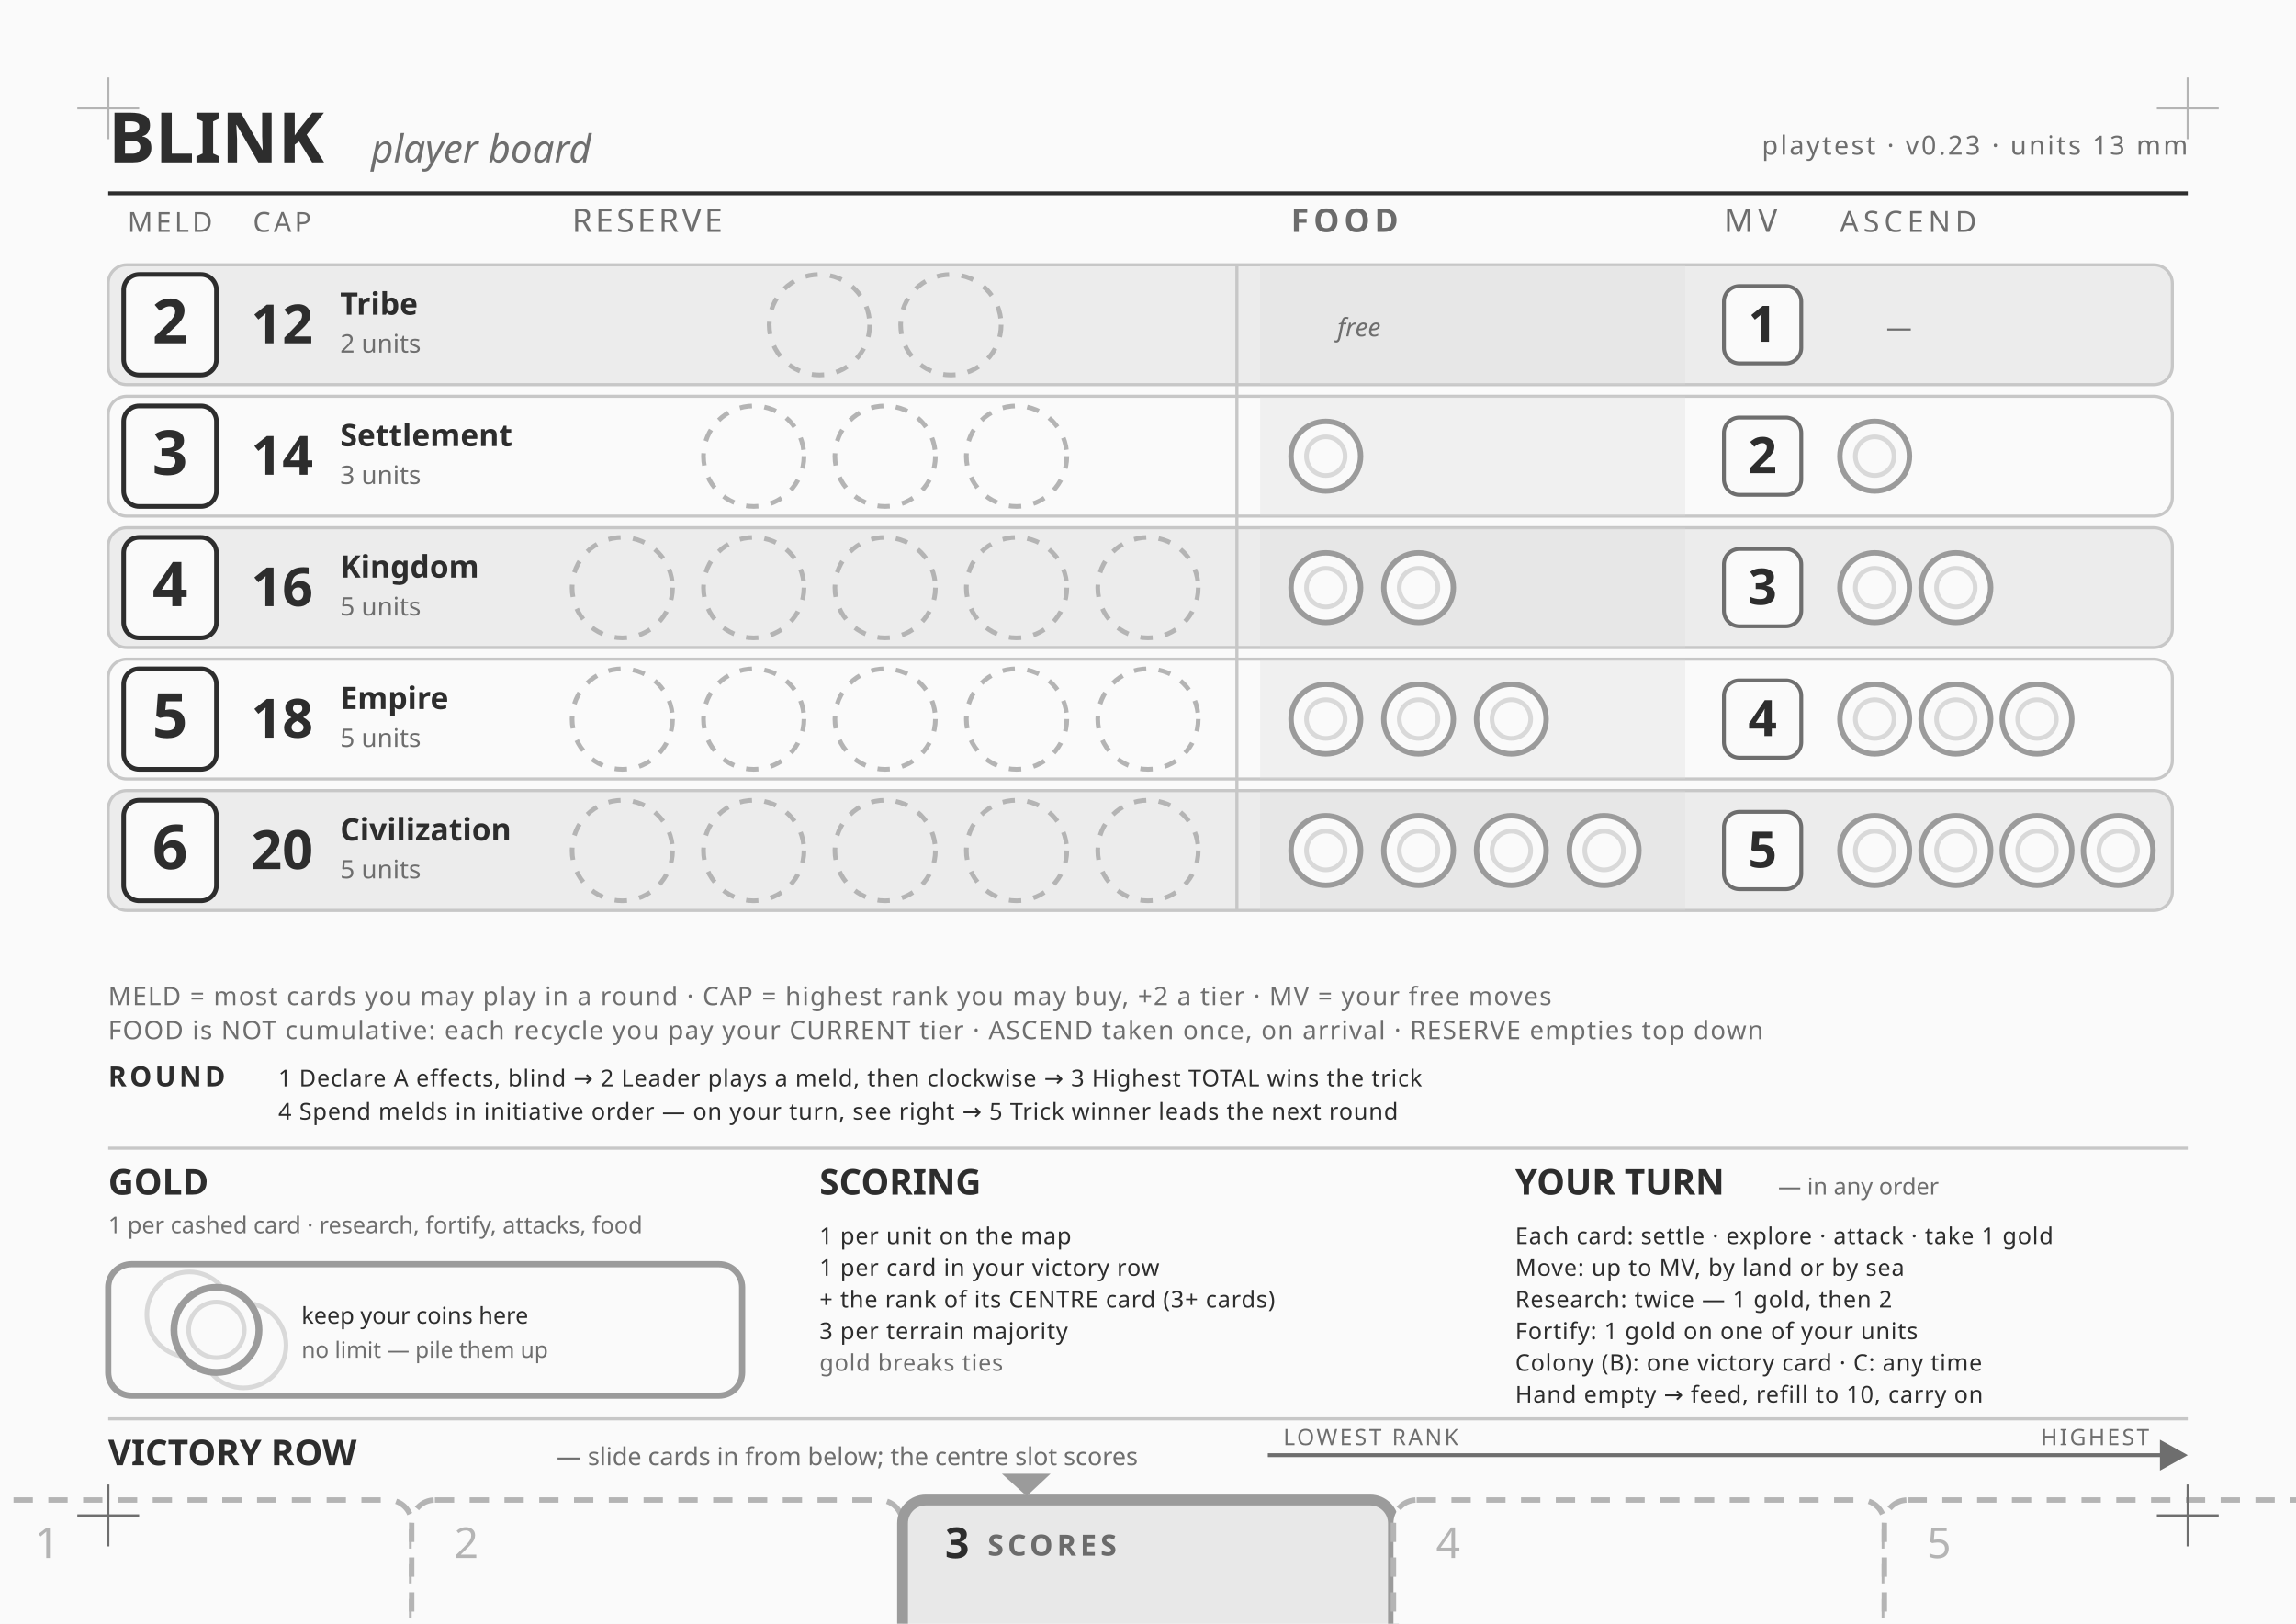
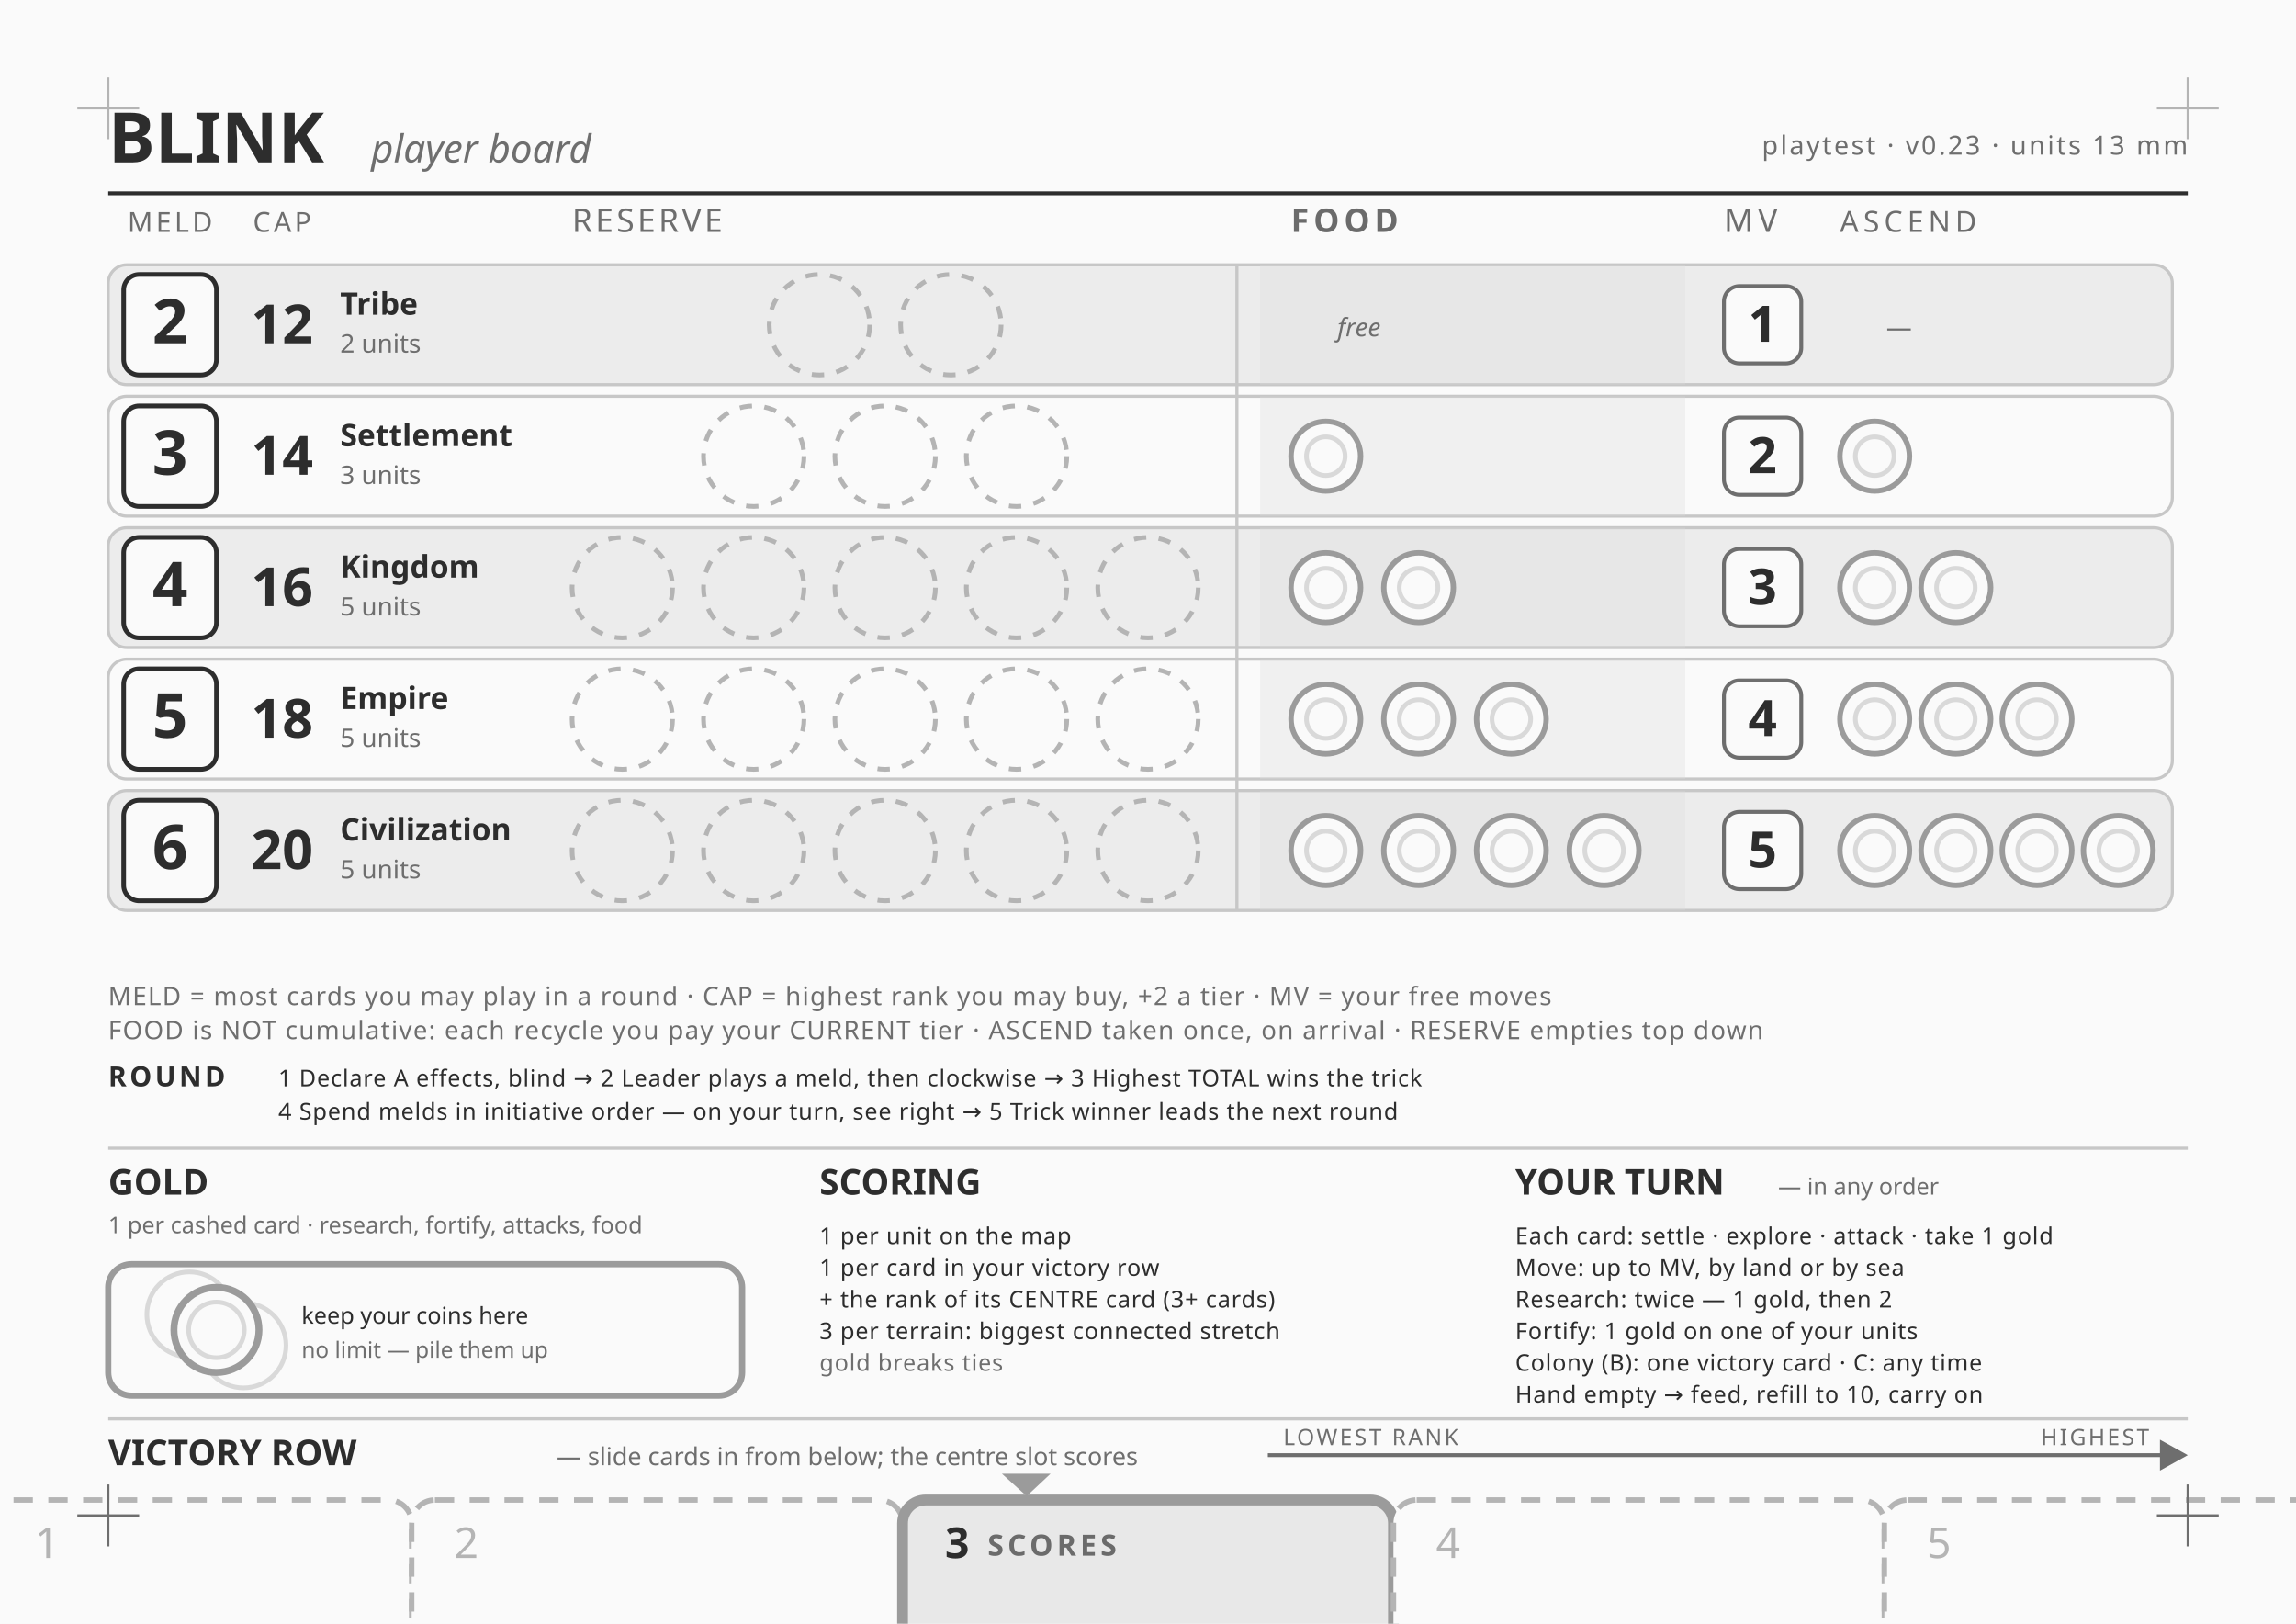
<svg xmlns="http://www.w3.org/2000/svg" width="297.0mm" height="210.0mm" viewBox="0 0 297.0 210.0">
  <defs>
    <pattern id="h-mountain" width="6" height="6" patternUnits="userSpaceOnUse">
      <rect width="6" height="6" fill="#fff" />
      <path d="M0 6 L6 0 M-1 1 L1 -1 M5 7 L7 5 M0 0 L6 6 M-1 5 L1 7 M5 -1 L7 1" stroke="#000" stroke-width=".55" />
    </pattern>
    <pattern id="h-forest" width="5" height="5" patternUnits="userSpaceOnUse">
      <rect width="5" height="5" fill="#fff" />
      <path d="M0 5 L5 0 M-1 1 L1 -1 M4 6 L6 4" stroke="#000" stroke-width=".6" />
    </pattern>
    <pattern id="h-plains" width="7" height="7" patternUnits="userSpaceOnUse">
      <rect width="7" height="7" fill="#fff" />
      <circle cx="1.6" cy="1.6" r=".65" fill="#000" />
      <circle cx="5.1" cy="5.1" r=".65" fill="#000" />
    </pattern>
    <pattern id="h-ocean" width="8" height="6" patternUnits="userSpaceOnUse">
      <rect width="8" height="6" fill="#fff" />
      <path d="M0 3 q2 -2.2 4 0 t4 0" fill="none" stroke="#000" stroke-width=".6" />
    </pattern>
  </defs>
  <rect x="0" y="0" width="297.0" height="210.0" fill="#FAFAFA" />
  <path d="M10.0 14.0 h8 M14.0 10.0 v8" stroke="#B4B4B4" stroke-width="0.3" />
  <path d="M279.0 14.0 h8 M283.0 10.0 v8" stroke="#B4B4B4" stroke-width="0.3" />
  <path d="M10.0 196.0 h8 M14.0 192.0 v8" stroke="#B4B4B4" stroke-width="0.3" />
  <path d="M279.0 196.0 h8 M283.0 192.0 v8" stroke="#B4B4B4" stroke-width="0.3" />
  <text x="14.00" y="21.00" font-family="IBM Plex Sans" font-size="9" fill="#2D2D2D" text-anchor="start" font-weight="600" letter-spacing="0" style="">BLINK</text>
  <text x="48.00" y="21.00" font-family="IBM Plex Sans" font-size="5" fill="#6E6E6E" text-anchor="start" font-weight="400" letter-spacing="0" style="font-style:italic">player board</text>
  <text x="283.00" y="20.00" font-family="IBM Plex Mono" font-size="3.4" fill="#6E6E6E" text-anchor="end" font-weight="400" letter-spacing="0.3" style="">playtest · v0.23 · units 13 mm</text>
  <line x1="14.0" y1="25.0" x2="283.0" y2="25.0" stroke="#2D2D2D" stroke-width="0.5" />
  <text x="22.00" y="30.00" font-family="IBM Plex Mono" font-size="3.6" fill="#6E6E6E" text-anchor="middle" font-weight="400" letter-spacing="0.4" style="">MELD</text>
  <text x="36.50" y="30.00" font-family="IBM Plex Mono" font-size="3.6" fill="#6E6E6E" text-anchor="middle" font-weight="400" letter-spacing="0.4" style="">CAP</text>
  <text x="74.00" y="30.00" font-family="IBM Plex Mono" font-size="4.2" fill="#6E6E6E" text-anchor="start" font-weight="400" letter-spacing="0.4" style="">RESERVE</text>
  <text x="167.00" y="30.00" font-family="IBM Plex Mono" font-size="4.2" fill="#6B6B6B" text-anchor="start" font-weight="600" letter-spacing="0.6" style="">FOOD</text>
  <text x="223.00" y="30.00" font-family="IBM Plex Mono" font-size="4.2" fill="#6E6E6E" text-anchor="start" font-weight="400" letter-spacing="0.6" style="">MV</text>
  <text x="238.00" y="30.00" font-family="IBM Plex Mono" font-size="3.8" fill="#6E6E6E" text-anchor="start" font-weight="400" letter-spacing="0.6" style="">ASCEND</text>
  <rect x="14.0" y="34.25" width="267.0" height="15.5" rx="2.4" fill="#ECECEC" stroke="#C7C7C7" stroke-width="0.4" />
  <rect x="163.0" y="34.25" width="55.0" height="15.5" fill="#D9D9D9" fill-opacity="0.3" />
  <rect x="16.0" y="35.5" width="12" height="13.0" rx="2" fill="#FAFAFA" stroke="#2D2D2D" stroke-width="0.6" />
  <text x="22.00" y="44.40" font-family="IBM Plex Sans" font-size="8" fill="#2D2D2D" text-anchor="middle" font-weight="600" letter-spacing="0" style="">2</text>
  <text x="36.50" y="44.40" font-family="IBM Plex Sans" font-size="7" fill="#2D2D2D" text-anchor="middle" font-weight="600" letter-spacing="0" style="">12</text>
  <text x="44.00" y="40.70" font-family="IBM Plex Sans" font-size="4.0" fill="#2D2D2D" text-anchor="start" font-weight="600" letter-spacing="0" style="">Tribe</text>
  <text x="44.00" y="45.60" font-family="IBM Plex Mono" font-size="3.3" fill="#6E6E6E" text-anchor="start" font-weight="400" letter-spacing="0" style="">2 units</text>
  <circle cx="106.00" cy="42.00" r="6.50" fill="none" stroke="#B4B4B4" stroke-width="0.6" stroke-dasharray="1.6 1.6" />
  <circle cx="123.00" cy="42.00" r="6.50" fill="none" stroke="#B4B4B4" stroke-width="0.6" stroke-dasharray="1.6 1.6" />
  <text x="173.00" y="43.50" font-family="IBM Plex Mono" font-size="3.3" fill="#6E6E6E" text-anchor="start" font-weight="400" letter-spacing="0" style="font-style:italic">free</text>
  <rect x="223.0" y="37.0" width="10" height="10.0" rx="2" fill="#FAFAFA" stroke="#6E6E6E" stroke-width="0.5" />
  <text x="228.00" y="44.20" font-family="IBM Plex Sans" font-size="6.5" fill="#2D2D2D" text-anchor="middle" font-weight="600" letter-spacing="0" style="">1</text>
  <text x="244.00" y="43.50" font-family="IBM Plex Mono" font-size="3.3" fill="#6E6E6E" text-anchor="start" font-weight="400" letter-spacing="0" style="">—</text>
  <rect x="14.0" y="51.25" width="267.0" height="15.5" rx="2.4" fill="#FAFAFA" stroke="#C7C7C7" stroke-width="0.4" />
  <rect x="163.0" y="51.25" width="55.0" height="15.5" fill="#D9D9D9" fill-opacity="0.3" />
  <rect x="16.0" y="52.5" width="12" height="13.0" rx="2" fill="#FAFAFA" stroke="#2D2D2D" stroke-width="0.6" />
  <text x="22.00" y="61.40" font-family="IBM Plex Sans" font-size="8" fill="#2D2D2D" text-anchor="middle" font-weight="600" letter-spacing="0" style="">3</text>
  <text x="36.50" y="61.40" font-family="IBM Plex Sans" font-size="7" fill="#2D2D2D" text-anchor="middle" font-weight="600" letter-spacing="0" style="">14</text>
  <text x="44.00" y="57.70" font-family="IBM Plex Sans" font-size="4.0" fill="#2D2D2D" text-anchor="start" font-weight="600" letter-spacing="0" style="">Settlement</text>
  <text x="44.00" y="62.60" font-family="IBM Plex Mono" font-size="3.3" fill="#6E6E6E" text-anchor="start" font-weight="400" letter-spacing="0" style="">3 units</text>
  <circle cx="97.50" cy="59.00" r="6.50" fill="none" stroke="#B4B4B4" stroke-width="0.6" stroke-dasharray="1.6 1.6" />
  <circle cx="114.50" cy="59.00" r="6.50" fill="none" stroke="#B4B4B4" stroke-width="0.6" stroke-dasharray="1.6 1.6" />
  <circle cx="131.50" cy="59.00" r="6.50" fill="none" stroke="#B4B4B4" stroke-width="0.6" stroke-dasharray="1.6 1.6" />
  <circle cx="171.50" cy="59.00" r="4.50" fill="#FAFAFA" stroke="#9B9B9B" stroke-width="0.7" />
  <circle cx="171.50" cy="59.00" r="2.50" fill="none" stroke="#D9D9D9" stroke-width="0.6" />
  <rect x="223.0" y="54.0" width="10" height="10.0" rx="2" fill="#FAFAFA" stroke="#6E6E6E" stroke-width="0.5" />
  <text x="228.00" y="61.20" font-family="IBM Plex Sans" font-size="6.5" fill="#2D2D2D" text-anchor="middle" font-weight="600" letter-spacing="0" style="">2</text>
  <circle cx="242.50" cy="59.00" r="4.50" fill="#FAFAFA" stroke="#9B9B9B" stroke-width="0.7" />
  <circle cx="242.50" cy="59.00" r="2.50" fill="none" stroke="#D9D9D9" stroke-width="0.6" />
  <rect x="14.0" y="68.25" width="267.0" height="15.5" rx="2.4" fill="#ECECEC" stroke="#C7C7C7" stroke-width="0.4" />
  <rect x="163.0" y="68.25" width="55.0" height="15.5" fill="#D9D9D9" fill-opacity="0.3" />
  <rect x="16.0" y="69.5" width="12" height="13.0" rx="2" fill="#FAFAFA" stroke="#2D2D2D" stroke-width="0.6" />
  <text x="22.00" y="78.40" font-family="IBM Plex Sans" font-size="8" fill="#2D2D2D" text-anchor="middle" font-weight="600" letter-spacing="0" style="">4</text>
  <text x="36.50" y="78.40" font-family="IBM Plex Sans" font-size="7" fill="#2D2D2D" text-anchor="middle" font-weight="600" letter-spacing="0" style="">16</text>
  <text x="44.00" y="74.70" font-family="IBM Plex Sans" font-size="4.0" fill="#2D2D2D" text-anchor="start" font-weight="600" letter-spacing="0" style="">Kingdom</text>
  <text x="44.00" y="79.60" font-family="IBM Plex Mono" font-size="3.3" fill="#6E6E6E" text-anchor="start" font-weight="400" letter-spacing="0" style="">5 units</text>
  <circle cx="80.50" cy="76.00" r="6.50" fill="none" stroke="#B4B4B4" stroke-width="0.6" stroke-dasharray="1.6 1.6" />
  <circle cx="97.50" cy="76.00" r="6.50" fill="none" stroke="#B4B4B4" stroke-width="0.6" stroke-dasharray="1.6 1.6" />
  <circle cx="114.50" cy="76.00" r="6.50" fill="none" stroke="#B4B4B4" stroke-width="0.6" stroke-dasharray="1.6 1.6" />
  <circle cx="131.50" cy="76.00" r="6.50" fill="none" stroke="#B4B4B4" stroke-width="0.6" stroke-dasharray="1.6 1.6" />
  <circle cx="148.50" cy="76.00" r="6.50" fill="none" stroke="#B4B4B4" stroke-width="0.6" stroke-dasharray="1.6 1.6" />
  <circle cx="171.50" cy="76.00" r="4.50" fill="#FAFAFA" stroke="#9B9B9B" stroke-width="0.7" />
  <circle cx="171.50" cy="76.00" r="2.50" fill="none" stroke="#D9D9D9" stroke-width="0.6" />
  <circle cx="183.50" cy="76.00" r="4.50" fill="#FAFAFA" stroke="#9B9B9B" stroke-width="0.7" />
  <circle cx="183.50" cy="76.00" r="2.50" fill="none" stroke="#D9D9D9" stroke-width="0.6" />
  <rect x="223.0" y="71.0" width="10" height="10.0" rx="2" fill="#FAFAFA" stroke="#6E6E6E" stroke-width="0.5" />
  <text x="228.00" y="78.20" font-family="IBM Plex Sans" font-size="6.5" fill="#2D2D2D" text-anchor="middle" font-weight="600" letter-spacing="0" style="">3</text>
  <circle cx="242.50" cy="76.00" r="4.50" fill="#FAFAFA" stroke="#9B9B9B" stroke-width="0.7" />
  <circle cx="242.50" cy="76.00" r="2.50" fill="none" stroke="#D9D9D9" stroke-width="0.6" />
  <circle cx="253.00" cy="76.00" r="4.50" fill="#FAFAFA" stroke="#9B9B9B" stroke-width="0.7" />
  <circle cx="253.00" cy="76.00" r="2.50" fill="none" stroke="#D9D9D9" stroke-width="0.6" />
  <rect x="14.0" y="85.25" width="267.0" height="15.5" rx="2.4" fill="#FAFAFA" stroke="#C7C7C7" stroke-width="0.4" />
  <rect x="163.0" y="85.25" width="55.0" height="15.5" fill="#D9D9D9" fill-opacity="0.3" />
  <rect x="16.0" y="86.5" width="12" height="13.0" rx="2" fill="#FAFAFA" stroke="#2D2D2D" stroke-width="0.6" />
  <text x="22.00" y="95.40" font-family="IBM Plex Sans" font-size="8" fill="#2D2D2D" text-anchor="middle" font-weight="600" letter-spacing="0" style="">5</text>
  <text x="36.50" y="95.40" font-family="IBM Plex Sans" font-size="7" fill="#2D2D2D" text-anchor="middle" font-weight="600" letter-spacing="0" style="">18</text>
  <text x="44.00" y="91.70" font-family="IBM Plex Sans" font-size="4.0" fill="#2D2D2D" text-anchor="start" font-weight="600" letter-spacing="0" style="">Empire</text>
  <text x="44.00" y="96.60" font-family="IBM Plex Mono" font-size="3.3" fill="#6E6E6E" text-anchor="start" font-weight="400" letter-spacing="0" style="">5 units</text>
  <circle cx="80.50" cy="93.00" r="6.50" fill="none" stroke="#B4B4B4" stroke-width="0.6" stroke-dasharray="1.6 1.6" />
  <circle cx="97.50" cy="93.00" r="6.50" fill="none" stroke="#B4B4B4" stroke-width="0.6" stroke-dasharray="1.6 1.6" />
  <circle cx="114.50" cy="93.00" r="6.50" fill="none" stroke="#B4B4B4" stroke-width="0.6" stroke-dasharray="1.6 1.6" />
  <circle cx="131.50" cy="93.00" r="6.50" fill="none" stroke="#B4B4B4" stroke-width="0.6" stroke-dasharray="1.6 1.6" />
  <circle cx="148.50" cy="93.00" r="6.50" fill="none" stroke="#B4B4B4" stroke-width="0.6" stroke-dasharray="1.6 1.6" />
  <circle cx="171.50" cy="93.00" r="4.50" fill="#FAFAFA" stroke="#9B9B9B" stroke-width="0.7" />
  <circle cx="171.50" cy="93.00" r="2.50" fill="none" stroke="#D9D9D9" stroke-width="0.6" />
  <circle cx="183.50" cy="93.00" r="4.50" fill="#FAFAFA" stroke="#9B9B9B" stroke-width="0.7" />
  <circle cx="183.50" cy="93.00" r="2.50" fill="none" stroke="#D9D9D9" stroke-width="0.6" />
  <circle cx="195.50" cy="93.00" r="4.50" fill="#FAFAFA" stroke="#9B9B9B" stroke-width="0.7" />
  <circle cx="195.50" cy="93.00" r="2.50" fill="none" stroke="#D9D9D9" stroke-width="0.6" />
  <rect x="223.0" y="88.0" width="10" height="10.0" rx="2" fill="#FAFAFA" stroke="#6E6E6E" stroke-width="0.5" />
  <text x="228.00" y="95.20" font-family="IBM Plex Sans" font-size="6.5" fill="#2D2D2D" text-anchor="middle" font-weight="600" letter-spacing="0" style="">4</text>
  <circle cx="242.50" cy="93.00" r="4.50" fill="#FAFAFA" stroke="#9B9B9B" stroke-width="0.7" />
  <circle cx="242.50" cy="93.00" r="2.50" fill="none" stroke="#D9D9D9" stroke-width="0.6" />
  <circle cx="253.00" cy="93.00" r="4.50" fill="#FAFAFA" stroke="#9B9B9B" stroke-width="0.7" />
  <circle cx="253.00" cy="93.00" r="2.50" fill="none" stroke="#D9D9D9" stroke-width="0.6" />
  <circle cx="263.50" cy="93.00" r="4.50" fill="#FAFAFA" stroke="#9B9B9B" stroke-width="0.7" />
  <circle cx="263.50" cy="93.00" r="2.50" fill="none" stroke="#D9D9D9" stroke-width="0.6" />
  <rect x="14.0" y="102.25" width="267.0" height="15.5" rx="2.4" fill="#ECECEC" stroke="#C7C7C7" stroke-width="0.4" />
  <rect x="163.0" y="102.25" width="55.0" height="15.5" fill="#D9D9D9" fill-opacity="0.3" />
  <rect x="16.0" y="103.5" width="12" height="13.0" rx="2" fill="#FAFAFA" stroke="#2D2D2D" stroke-width="0.6" />
  <text x="22.00" y="112.40" font-family="IBM Plex Sans" font-size="8" fill="#2D2D2D" text-anchor="middle" font-weight="600" letter-spacing="0" style="">6</text>
  <text x="36.50" y="112.40" font-family="IBM Plex Sans" font-size="7" fill="#2D2D2D" text-anchor="middle" font-weight="600" letter-spacing="0" style="">20</text>
  <text x="44.00" y="108.70" font-family="IBM Plex Sans" font-size="4.0" fill="#2D2D2D" text-anchor="start" font-weight="600" letter-spacing="0" style="">Civilization</text>
  <text x="44.00" y="113.60" font-family="IBM Plex Mono" font-size="3.3" fill="#6E6E6E" text-anchor="start" font-weight="400" letter-spacing="0" style="">5 units</text>
  <circle cx="80.50" cy="110.00" r="6.50" fill="none" stroke="#B4B4B4" stroke-width="0.6" stroke-dasharray="1.6 1.6" />
  <circle cx="97.50" cy="110.00" r="6.50" fill="none" stroke="#B4B4B4" stroke-width="0.6" stroke-dasharray="1.6 1.6" />
  <circle cx="114.50" cy="110.00" r="6.50" fill="none" stroke="#B4B4B4" stroke-width="0.6" stroke-dasharray="1.6 1.6" />
  <circle cx="131.50" cy="110.00" r="6.50" fill="none" stroke="#B4B4B4" stroke-width="0.6" stroke-dasharray="1.6 1.6" />
  <circle cx="148.50" cy="110.00" r="6.50" fill="none" stroke="#B4B4B4" stroke-width="0.6" stroke-dasharray="1.6 1.6" />
  <circle cx="171.50" cy="110.00" r="4.50" fill="#FAFAFA" stroke="#9B9B9B" stroke-width="0.7" />
  <circle cx="171.50" cy="110.00" r="2.50" fill="none" stroke="#D9D9D9" stroke-width="0.6" />
  <circle cx="183.50" cy="110.00" r="4.50" fill="#FAFAFA" stroke="#9B9B9B" stroke-width="0.7" />
  <circle cx="183.50" cy="110.00" r="2.50" fill="none" stroke="#D9D9D9" stroke-width="0.6" />
  <circle cx="195.50" cy="110.00" r="4.50" fill="#FAFAFA" stroke="#9B9B9B" stroke-width="0.7" />
  <circle cx="195.50" cy="110.00" r="2.50" fill="none" stroke="#D9D9D9" stroke-width="0.6" />
  <circle cx="207.50" cy="110.00" r="4.50" fill="#FAFAFA" stroke="#9B9B9B" stroke-width="0.7" />
  <circle cx="207.50" cy="110.00" r="2.50" fill="none" stroke="#D9D9D9" stroke-width="0.6" />
  <rect x="223.0" y="105.0" width="10" height="10.0" rx="2" fill="#FAFAFA" stroke="#6E6E6E" stroke-width="0.5" />
  <text x="228.00" y="112.20" font-family="IBM Plex Sans" font-size="6.5" fill="#2D2D2D" text-anchor="middle" font-weight="600" letter-spacing="0" style="">5</text>
  <circle cx="242.50" cy="110.00" r="4.50" fill="#FAFAFA" stroke="#9B9B9B" stroke-width="0.7" />
  <circle cx="242.50" cy="110.00" r="2.50" fill="none" stroke="#D9D9D9" stroke-width="0.6" />
  <circle cx="253.00" cy="110.00" r="4.50" fill="#FAFAFA" stroke="#9B9B9B" stroke-width="0.7" />
  <circle cx="253.00" cy="110.00" r="2.50" fill="none" stroke="#D9D9D9" stroke-width="0.6" />
  <circle cx="263.50" cy="110.00" r="4.50" fill="#FAFAFA" stroke="#9B9B9B" stroke-width="0.7" />
  <circle cx="263.50" cy="110.00" r="2.50" fill="none" stroke="#D9D9D9" stroke-width="0.6" />
  <circle cx="274.00" cy="110.00" r="4.50" fill="#FAFAFA" stroke="#9B9B9B" stroke-width="0.7" />
  <circle cx="274.00" cy="110.00" r="2.50" fill="none" stroke="#D9D9D9" stroke-width="0.6" />
  <line x1="160.0" y1="34.25" x2="160.0" y2="117.75" stroke="#C7C7C7" stroke-width="0.4" />
  <text x="14.00" y="130.00" font-family="IBM Plex Mono" font-size="3.3" fill="#6E6E6E" text-anchor="start" font-weight="400" letter-spacing="0.15" style="">MELD = most cards you may play in a round · CAP = highest rank you may buy, +2 a tier · MV = your free moves</text>
  <text x="14.00" y="134.40" font-family="IBM Plex Mono" font-size="3.3" fill="#6E6E6E" text-anchor="start" font-weight="400" letter-spacing="0.15" style="">FOOD is NOT cumulative: each recycle you pay your CURRENT tier · ASCEND taken once, on arrival · RESERVE empties top down</text>
  <text x="14.00" y="140.50" font-family="IBM Plex Mono" font-size="3.6" fill="#2D2D2D" text-anchor="start" font-weight="600" letter-spacing="0.4" style="">ROUND</text>
  <text x="36.00" y="140.50" font-family="IBM Plex Mono" font-size="3.0" fill="#2D2D2D" text-anchor="start" font-weight="400" letter-spacing="0.1" style="">1  Declare A effects, blind   →   2  Leader plays a meld, then clockwise   →   3  Highest TOTAL wins the trick</text>
  <text x="36.00" y="144.80" font-family="IBM Plex Mono" font-size="3.0" fill="#2D2D2D" text-anchor="start" font-weight="400" letter-spacing="0.1" style="">4  Spend melds in initiative order — on your turn, see right   →   5  Trick winner leads the next round</text>
  <line x1="14.0" y1="148.5" x2="283.0" y2="148.5" stroke="#C7C7C7" stroke-width="0.4" />
  <text x="14.00" y="154.50" font-family="IBM Plex Sans" font-size="4.6" fill="#2D2D2D" text-anchor="start" font-weight="600" letter-spacing="0" style="">GOLD</text>
  <text x="14.00" y="159.50" font-family="IBM Plex Mono" font-size="3.0" fill="#6E6E6E" text-anchor="start" font-weight="400" letter-spacing="0" style="">1 per cashed card · research, fortify, attacks, food</text>
  <rect x="14.0" y="163.5" width="82" height="17" rx="3" fill="#FAFAFA" stroke="#9B9B9B" stroke-width="0.8" />
  <circle cx="24.50" cy="170.00" r="5.5" fill="#FAFAFA" stroke="#D9D9D9" stroke-width="0.6" />
  <circle cx="31.50" cy="174.00" r="5.5" fill="#FAFAFA" stroke="#D9D9D9" stroke-width="0.6" />
  <circle cx="28.00" cy="172.00" r="5.5" fill="#FAFAFA" stroke="#9B9B9B" stroke-width="0.9" />
  <circle cx="28.00" cy="172.00" r="3.6" fill="none" stroke="#D9D9D9" stroke-width="0.6" />
  <text x="39.00" y="171.20" font-family="IBM Plex Mono" font-size="3.0" fill="#2D2D2D" text-anchor="start" font-weight="400" letter-spacing="0" style="">keep your coins here</text>
  <text x="39.00" y="175.60" font-family="IBM Plex Mono" font-size="2.9" fill="#6E6E6E" text-anchor="start" font-weight="400" letter-spacing="0" style="">no limit — pile them up</text>
  <text x="106.00" y="154.50" font-family="IBM Plex Sans" font-size="4.6" fill="#2D2D2D" text-anchor="start" font-weight="600" letter-spacing="0" style="">SCORING</text>
  <text x="106.00" y="160.90" font-family="IBM Plex Mono" font-size="3.0" fill="#2D2D2D" text-anchor="start" font-weight="400" letter-spacing="0.1" style="">1  per unit on the map</text>
  <text x="106.00" y="165.00" font-family="IBM Plex Mono" font-size="3.0" fill="#2D2D2D" text-anchor="start" font-weight="400" letter-spacing="0.1" style="">1  per card in your victory row</text>
  <text x="106.00" y="169.10" font-family="IBM Plex Mono" font-size="3.0" fill="#2D2D2D" text-anchor="start" font-weight="400" letter-spacing="0.1" style="">+  the rank of its CENTRE card (3+ cards)</text>
-   <text x="106.00" y="173.20" font-family="IBM Plex Mono" font-size="3.0" fill="#2D2D2D" text-anchor="start" font-weight="400" letter-spacing="0.1" style="">3  per terrain majority</text>
+   <text x="106.00" y="173.20" font-family="IBM Plex Mono" font-size="3.0" fill="#2D2D2D" text-anchor="start" font-weight="400" letter-spacing="0.1" style="">3  per terrain: biggest connected stretch</text>
  <text x="106.00" y="177.30" font-family="IBM Plex Mono" font-size="3.0" fill="#6E6E6E" text-anchor="start" font-weight="400" letter-spacing="0.1" style="">gold breaks ties</text>
  <text x="196.00" y="154.50" font-family="IBM Plex Sans" font-size="4.6" fill="#2D2D2D" text-anchor="start" font-weight="600" letter-spacing="0" style="">YOUR TURN</text>
  <text x="230.00" y="154.50" font-family="IBM Plex Mono" font-size="3.0" fill="#6E6E6E" text-anchor="start" font-weight="400" letter-spacing="0" style="">— in any order</text>
  <text x="196.00" y="160.90" font-family="IBM Plex Mono" font-size="3.0" fill="#2D2D2D" text-anchor="start" font-weight="400" letter-spacing="0.1" style="">Each card: settle · explore · attack · take 1 gold</text>
  <text x="196.00" y="165.00" font-family="IBM Plex Mono" font-size="3.0" fill="#2D2D2D" text-anchor="start" font-weight="400" letter-spacing="0.1" style="">Move: up to MV, by land or by sea</text>
  <text x="196.00" y="169.10" font-family="IBM Plex Mono" font-size="3.0" fill="#2D2D2D" text-anchor="start" font-weight="400" letter-spacing="0.1" style="">Research: twice — 1 gold, then 2</text>
  <text x="196.00" y="173.20" font-family="IBM Plex Mono" font-size="3.0" fill="#2D2D2D" text-anchor="start" font-weight="400" letter-spacing="0.1" style="">Fortify: 1 gold on one of your units</text>
  <text x="196.00" y="177.30" font-family="IBM Plex Mono" font-size="3.0" fill="#2D2D2D" text-anchor="start" font-weight="400" letter-spacing="0.1" style="">Colony (B): one victory card · C: any time</text>
  <text x="196.00" y="181.40" font-family="IBM Plex Mono" font-size="3.0" fill="#2D2D2D" text-anchor="start" font-weight="400" letter-spacing="0.1" style="">Hand empty → feed, refill to 10, carry on</text>
  <text x="14.00" y="189.50" font-family="IBM Plex Sans" font-size="4.6" fill="#2D2D2D" text-anchor="start" font-weight="600" letter-spacing="0" style="">VICTORY ROW</text>
  <text x="72.00" y="189.50" font-family="IBM Plex Mono" font-size="3.2" fill="#6E6E6E" text-anchor="start" font-weight="400" letter-spacing="0" style="">— slide cards in from below; the centre slot scores</text>
  <line x1="164.0" y1="188.2" x2="279.6" y2="188.2" stroke="#6E6E6E" stroke-width="0.5" />
  <path d="M279.4 186.2 L283.0 188.2 L279.4 190.2 Z" fill="#6E6E6E" />
  <text x="166.00" y="186.90" font-family="IBM Plex Mono" font-size="2.9" fill="#6E6E6E" text-anchor="start" font-weight="400" letter-spacing="0.3" style="">LOWEST RANK</text>
  <text x="278.00" y="186.90" font-family="IBM Plex Mono" font-size="2.9" fill="#6E6E6E" text-anchor="end" font-weight="400" letter-spacing="0.3" style="">HIGHEST</text>
  <clipPath id="sheet">
    <rect x="0" y="0" width="297.0" height="210.0" />
  </clipPath>
  <g clip-path="url(#sheet)">
    <rect x="-10.25" y="194.0" width="63.5" height="88.9" rx="3" fill="#FAFAFA" stroke="#B4B4B4" stroke-width="0.7" stroke-dasharray="2.5 2" />
    <text x="4.50" y="201.50" font-family="IBM Plex Sans" font-size="5.5" fill="#B4B4B4" text-anchor="start" font-weight="400" letter-spacing="0" style="">1</text>
    <rect x="53.25" y="194.0" width="63.5" height="88.9" rx="3" fill="#FAFAFA" stroke="#B4B4B4" stroke-width="0.7" stroke-dasharray="2.5 2" />
    <text x="58.75" y="201.50" font-family="IBM Plex Sans" font-size="5.5" fill="#B4B4B4" text-anchor="start" font-weight="400" letter-spacing="0" style="">2</text>
    <rect x="116.75" y="194.0" width="63.5" height="88.9" rx="3" fill="#D9D9D9" fill-opacity="0.55" stroke="#9B9B9B" stroke-width="1.4" />
    <text x="122.25" y="201.50" font-family="IBM Plex Sans" font-size="5.5" fill="#2D2D2D" text-anchor="start" font-weight="600" letter-spacing="0" style="">3</text>
    <rect x="180.25" y="194.0" width="63.5" height="88.9" rx="3" fill="#FAFAFA" stroke="#B4B4B4" stroke-width="0.7" stroke-dasharray="2.5 2" />
    <text x="185.75" y="201.50" font-family="IBM Plex Sans" font-size="5.5" fill="#B4B4B4" text-anchor="start" font-weight="400" letter-spacing="0" style="">4</text>
    <rect x="243.75" y="194.0" width="63.5" height="88.9" rx="3" fill="#FAFAFA" stroke="#B4B4B4" stroke-width="0.7" stroke-dasharray="2.5 2" />
    <text x="249.25" y="201.50" font-family="IBM Plex Sans" font-size="5.5" fill="#B4B4B4" text-anchor="start" font-weight="400" letter-spacing="0" style="">5</text>
    <text x="127.75" y="201.20" font-family="IBM Plex Mono" font-size="3.8" fill="#6B6B6B" text-anchor="start" font-weight="600" letter-spacing="0.5" style="">SCORES</text>
    <path d="M129.6 190.6 L132.8 193.5 L135.9 190.6 Z" fill="#9B9B9B" />
  </g>
  <path d="M10.0 196.0 h8 M14.0 192.0 v8" stroke="#6E6E6E" stroke-width="0.3" />
  <path d="M279.0 196.0 h8 M283.0 192.0 v8" stroke="#6E6E6E" stroke-width="0.3" />
  <line x1="14.0" y1="183.5" x2="283.0" y2="183.5" stroke="#C7C7C7" stroke-width="0.4" />
</svg>
